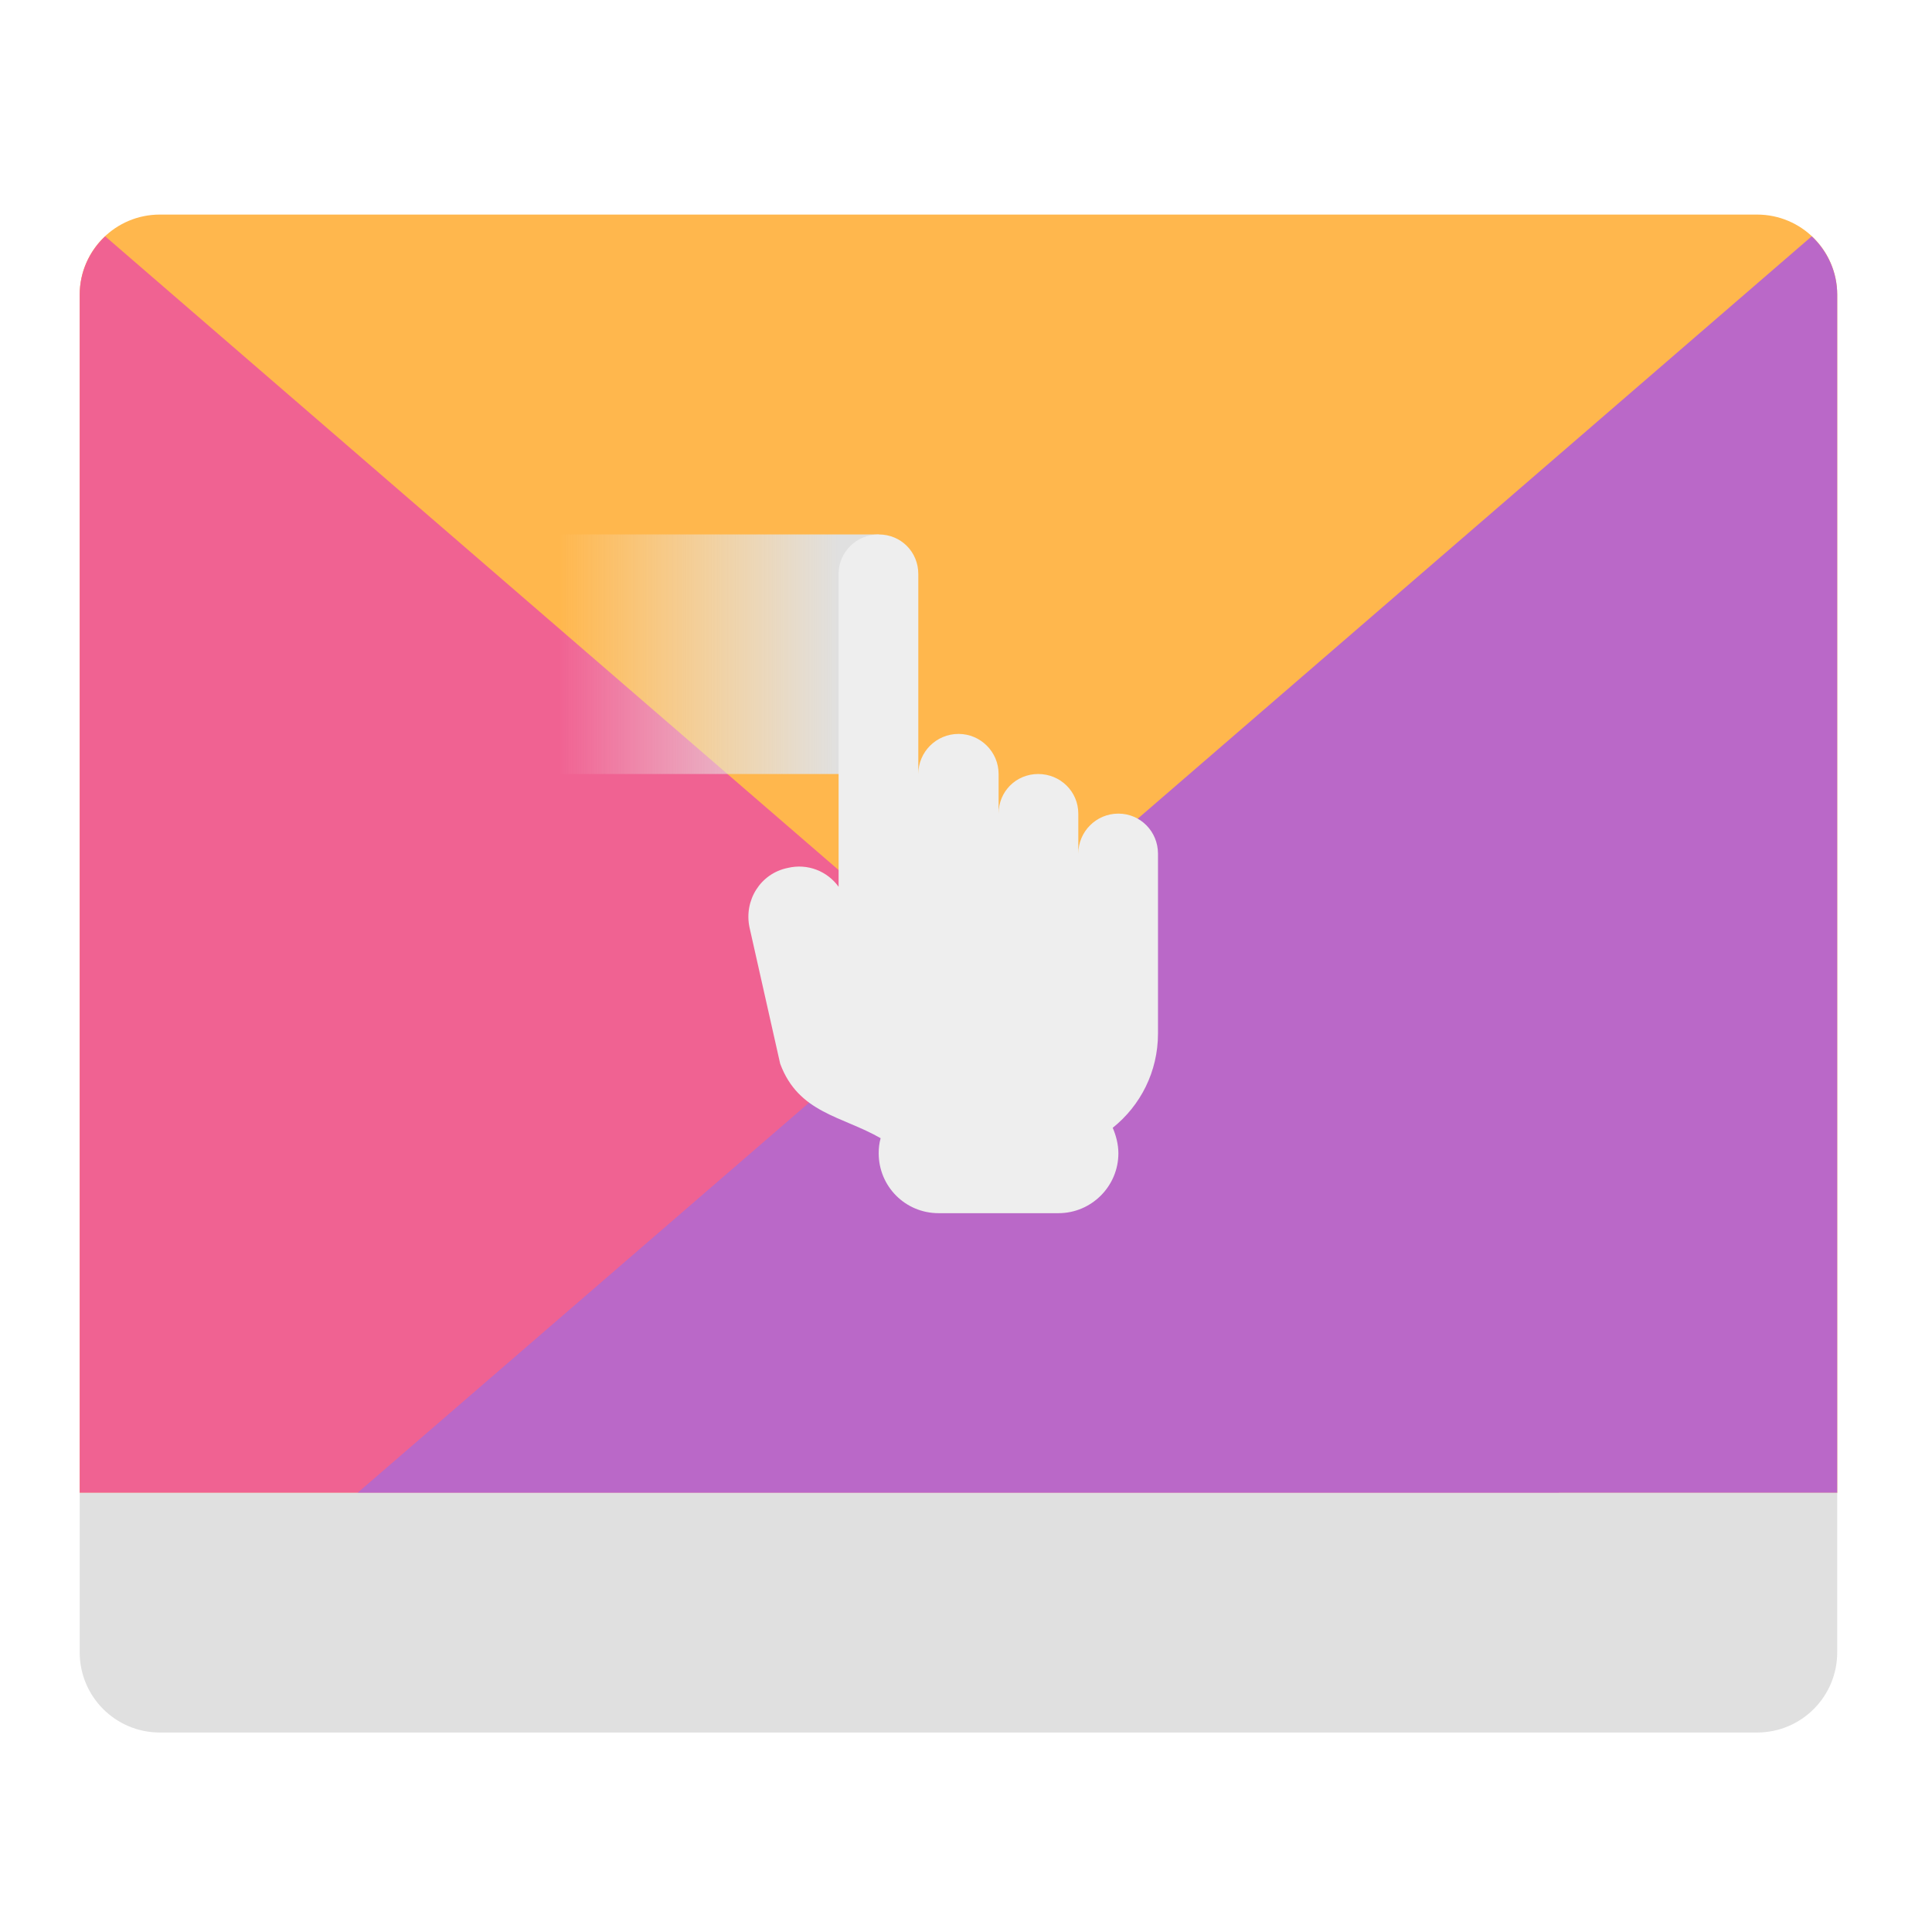
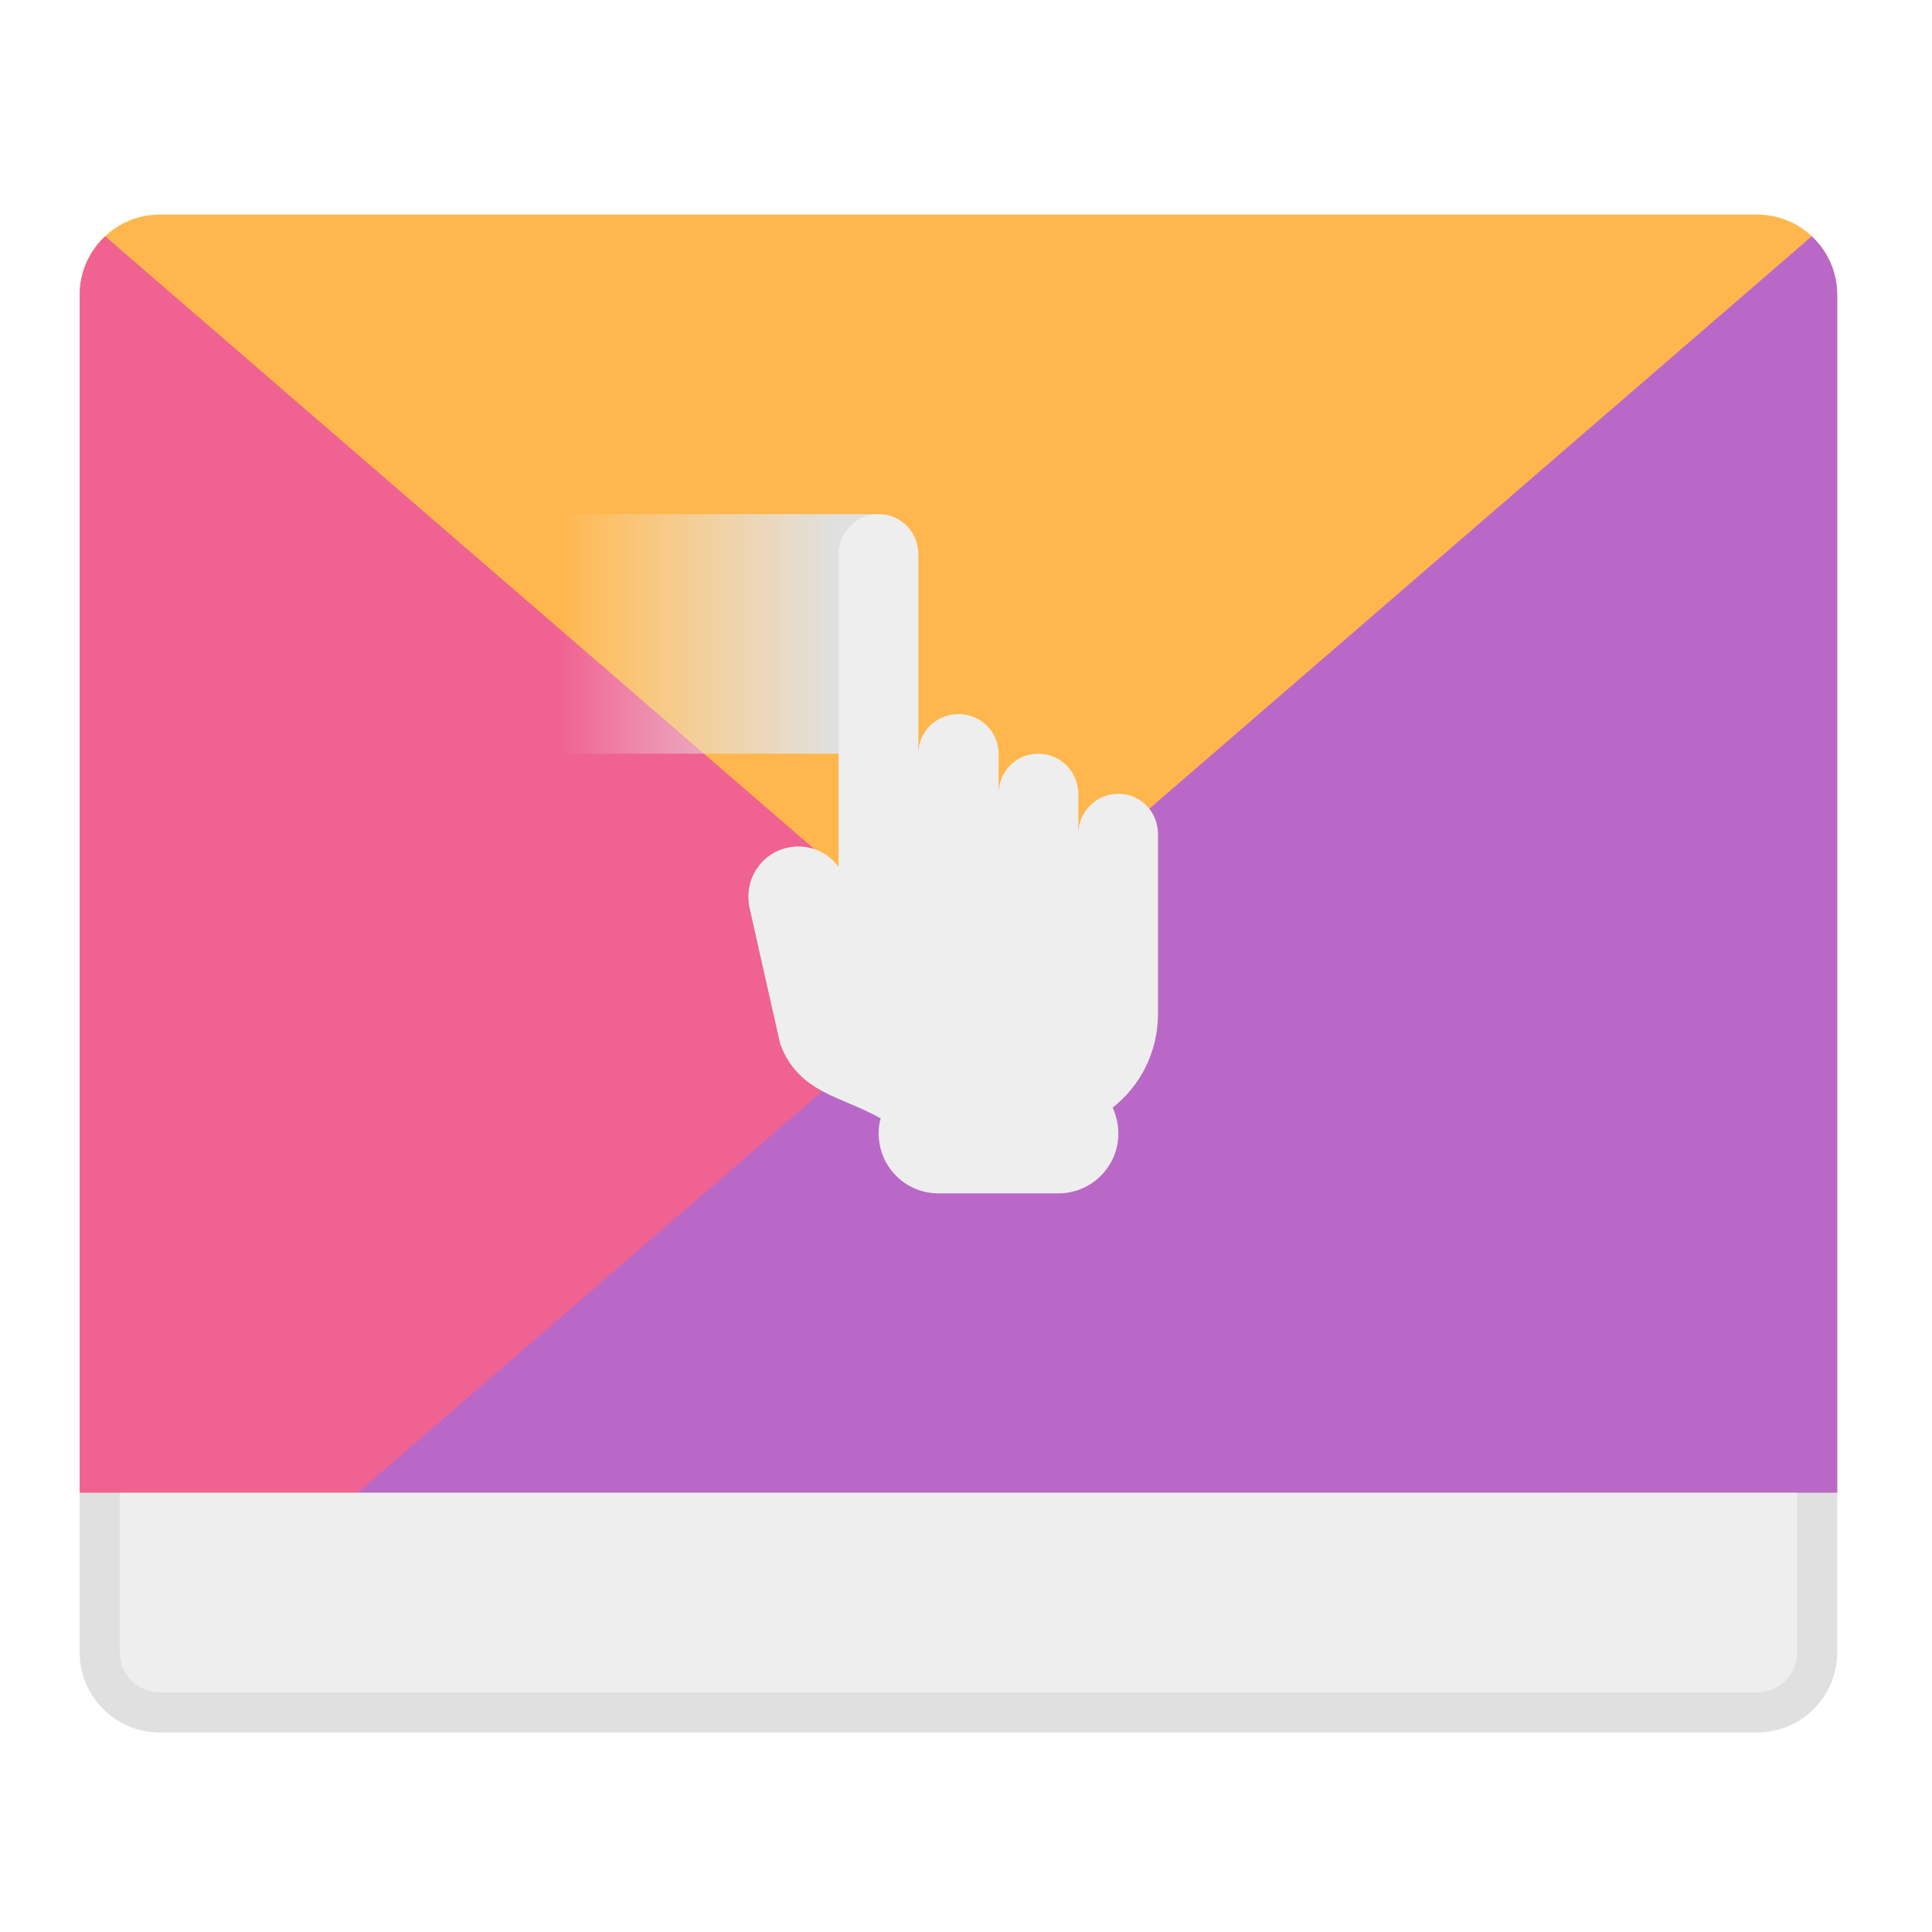
<svg xmlns="http://www.w3.org/2000/svg" width="16px" height="16px" viewBox="0 0 16 16" version="1.1">
  <defs>
-     <linearGradient id="linear0" gradientUnits="userSpaceOnUse" x1="232.833" y1="-41.667" x2="158.75" y2="-41.667" gradientTransform="matrix(0.03125,0,0,0.03125,-0.330729,6.71875)">
+     <linearGradient id="linear0" gradientUnits="userSpaceOnUse" x1="232.833" y1="-41.667" x2="158.75" y2="-41.667" gradientTransform="matrix(0.03125,0,0,0.03125,-0.330729,6.553393)">
      <stop offset="0" style="stop-color:rgb(87.843%,87.843%,87.843%);stop-opacity:1;" />
      <stop offset="1" style="stop-color:rgb(93.333%,93.333%,93.333%);stop-opacity:0;" />
    </linearGradient>
  </defs>
  <g id="surface1">
    <path style=" stroke:none;fill-rule:nonzero;fill:rgb(100%,71.765%,30.196%);fill-opacity:1;" d="M 1.324 1.777 C 0.957 1.777 0.66 2.074 0.66 2.441 L 0.66 12.363 L 15.215 12.363 L 15.215 2.441 C 15.215 2.074 14.918 1.777 14.551 1.777 Z M 1.324 1.777 " />
    <path style=" stroke:none;fill-rule:nonzero;fill:rgb(94.118%,38.431%,57.255%);fill-opacity:1;" d="M 0.871 1.957 C 0.742 2.078 0.66 2.25 0.66 2.441 L 0.66 12.363 L 12.914 12.363 Z M 0.871 1.957 " />
    <path style=" stroke:none;fill-rule:nonzero;fill:rgb(72.941%,40.784%,78.431%);fill-opacity:1;" d="M 15.004 1.957 L 2.961 12.363 L 15.215 12.363 L 15.215 2.441 C 15.215 2.25 15.133 2.078 15.004 1.957 Z M 15.004 1.957 " />
    <path style=" stroke:none;fill-rule:nonzero;fill:rgb(87.843%,87.843%,87.843%);fill-opacity:1;" d="M 0.66 12.363 L 0.66 13.684 C 0.66 14.051 0.957 14.348 1.324 14.348 L 14.551 14.348 C 14.918 14.348 15.215 14.051 15.215 13.684 L 15.215 12.363 Z M 0.66 12.363 " />
-     <path style=" stroke:none;fill-rule:nonzero;fill:url(#linear0);" d="M 3.637 4.426 L 7.277 4.426 L 7.277 6.41 L 3.637 6.41 Z M 3.637 4.426 " />
-     <path style=" stroke:none;fill-rule:nonzero;fill:rgb(93.333%,93.333%,93.333%);fill-opacity:1;" d="M 7.277 4.426 C 7.094 4.426 6.945 4.57 6.945 4.754 L 6.945 7.344 C 6.852 7.215 6.688 7.148 6.523 7.188 C 6.297 7.234 6.16 7.457 6.207 7.68 L 6.461 8.809 C 6.613 9.219 6.973 9.242 7.293 9.426 C 7.281 9.469 7.277 9.508 7.277 9.551 C 7.277 9.824 7.496 10.047 7.773 10.047 L 8.766 10.047 C 9.039 10.047 9.262 9.824 9.262 9.551 C 9.262 9.477 9.242 9.402 9.215 9.34 C 9.445 9.156 9.59 8.875 9.59 8.559 L 9.59 7.07 C 9.59 6.887 9.445 6.738 9.262 6.738 C 9.078 6.738 8.93 6.887 8.93 7.07 L 8.93 6.738 C 8.93 6.555 8.781 6.41 8.598 6.41 C 8.414 6.41 8.27 6.555 8.27 6.738 L 8.27 6.41 C 8.27 6.227 8.121 6.078 7.938 6.078 C 7.754 6.078 7.605 6.227 7.605 6.41 L 7.605 4.754 C 7.605 4.57 7.461 4.426 7.277 4.426 Z M 7.277 4.426 " />
+     <path style=" stroke:none;fill-rule:nonzero;fill:rgb(93.333%,93.333%,93.333%);fill-opacity:0.986;" d="M 0.992 12.363 L 0.992 13.684 C 0.992 13.867 1.141 14.016 1.324 14.016 L 14.551 14.016 C 14.734 14.016 14.883 13.867 14.883 13.684 L 14.883 12.363 Z M 0.992 12.363 " />
+     <path style=" stroke:none;fill-rule:nonzero;fill:url(#linear0);" d="M 3.637 4.258 L 7.277 4.258 L 7.277 6.242 L 3.637 6.242 Z M 3.637 4.258 " />
+     <path style=" stroke:none;fill-rule:nonzero;fill:rgb(93.333%,93.333%,93.333%);fill-opacity:1;" d="M 7.277 4.258 C 7.094 4.258 6.945 4.406 6.945 4.59 L 6.945 7.18 C 6.852 7.051 6.688 6.984 6.523 7.02 C 6.297 7.07 6.16 7.289 6.207 7.516 L 6.461 8.645 C 6.613 9.055 6.973 9.078 7.293 9.262 C 7.281 9.301 7.277 9.344 7.277 9.387 C 7.277 9.66 7.496 9.883 7.773 9.883 L 8.766 9.883 C 9.039 9.883 9.262 9.66 9.262 9.387 C 9.262 9.309 9.242 9.238 9.215 9.172 C 9.445 8.992 9.59 8.711 9.59 8.395 L 9.59 6.906 C 9.59 6.723 9.445 6.574 9.262 6.574 C 9.078 6.574 8.93 6.723 8.93 6.906 L 8.93 6.574 C 8.93 6.391 8.781 6.242 8.598 6.242 C 8.414 6.242 8.27 6.391 8.27 6.574 L 8.27 6.242 C 8.27 6.059 8.121 5.914 7.938 5.914 C 7.754 5.914 7.605 6.059 7.605 6.242 L 7.605 4.59 C 7.605 4.406 7.461 4.258 7.277 4.258 Z M 7.277 4.258 " />
  </g>
</svg>
